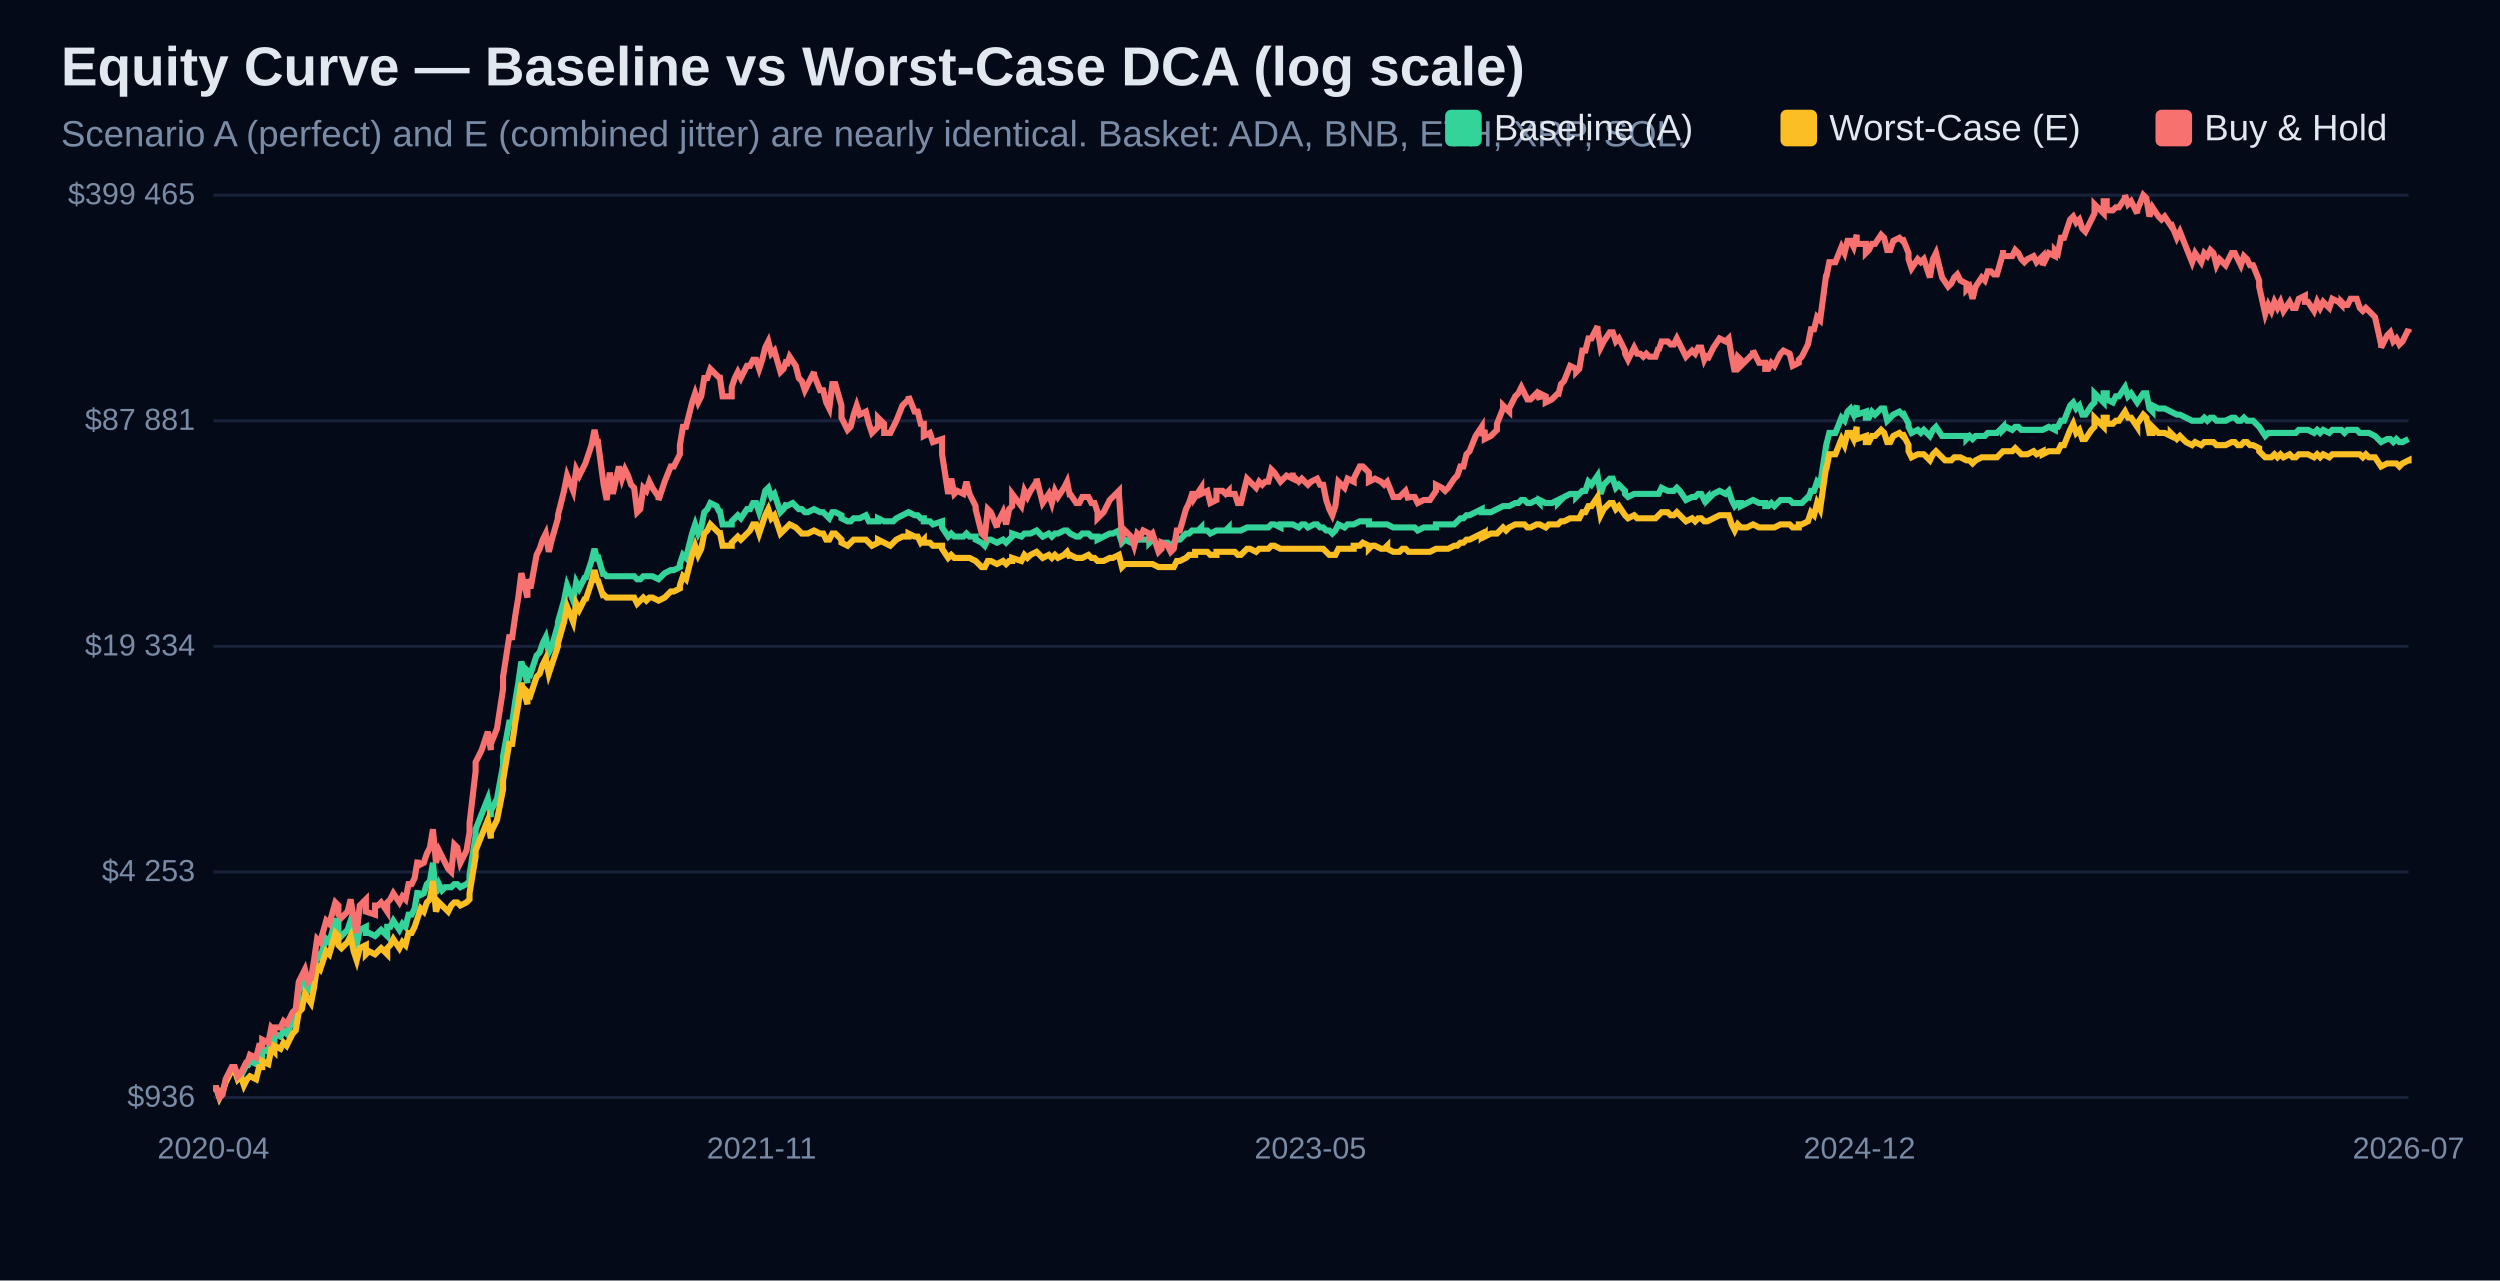
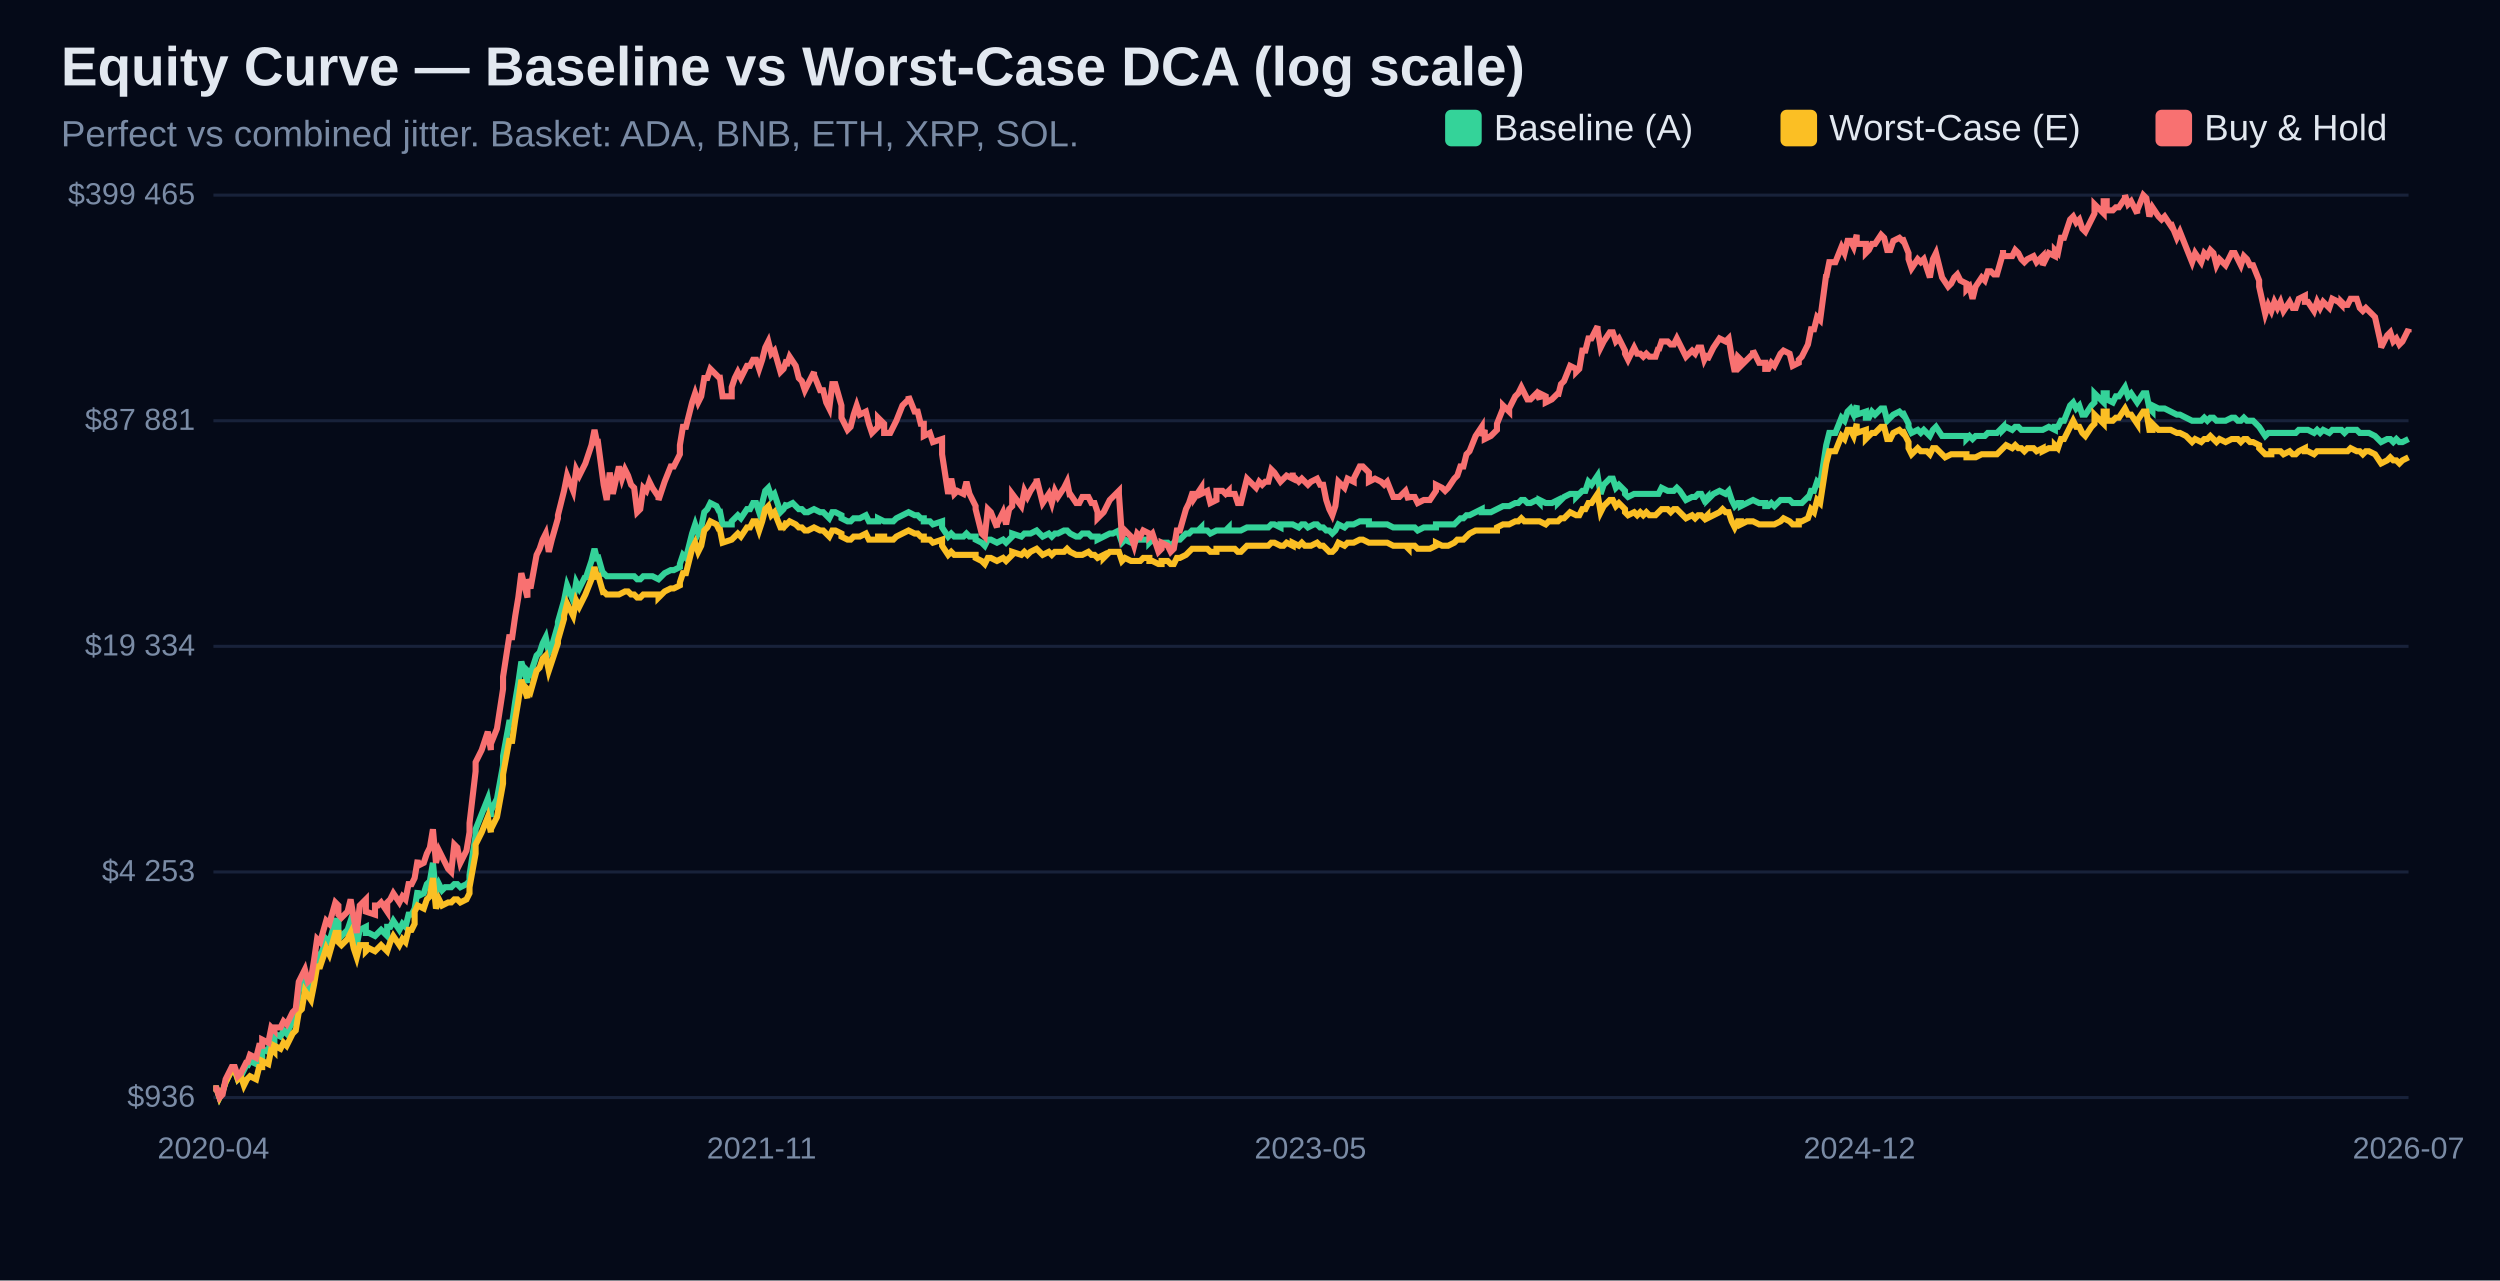
<svg xmlns="http://www.w3.org/2000/svg" width="820" height="420" viewBox="0 0 820 420" font-family="Plus Jakarta Sans,Segoe UI,Arial,sans-serif">
  <rect width="820" height="420" fill="#050a18" />
  <text x="20" y="28" font-size="18" font-weight="700" fill="#e2e8f0">Equity Curve — Baseline vs Worst-Case DCA (log scale)</text>
-   <text x="20" y="48" font-size="12" fill="#7a8ba5">Scenario A (perfect) and E (combined jitter) are nearly identical. Basket: ADA, BNB, ETH, XRP, SOL.</text>
+   <text x="20" y="48" font-size="12" fill="#7a8ba5">Perfect vs combined jitter. Basket: ADA, BNB, ETH, XRP, SOL.</text>
  <line x1="70" y1="360.0" x2="790" y2="360.0" stroke="#18223a" stroke-width="1" />
  <text x="64" y="363.0" font-size="10" fill="#7a8ba5" text-anchor="end">$936</text>
  <line x1="70" y1="286.0" x2="790" y2="286.0" stroke="#18223a" stroke-width="1" />
  <text x="64" y="289.0" font-size="10" fill="#7a8ba5" text-anchor="end">$4 253</text>
  <line x1="70" y1="212.0" x2="790" y2="212.0" stroke="#18223a" stroke-width="1" />
  <text x="64" y="215.0" font-size="10" fill="#7a8ba5" text-anchor="end">$19 334</text>
  <line x1="70" y1="138.0" x2="790" y2="138.0" stroke="#18223a" stroke-width="1" />
  <text x="64" y="141.0" font-size="10" fill="#7a8ba5" text-anchor="end">$87 881</text>
  <line x1="70" y1="64.0" x2="790" y2="64.0" stroke="#18223a" stroke-width="1" />
  <text x="64" y="67.0" font-size="10" fill="#7a8ba5" text-anchor="end">$399 465</text>
  <text x="70.0" y="380" font-size="10" fill="#7a8ba5" text-anchor="middle">2020-04</text>
  <text x="249.8" y="380" font-size="10" fill="#7a8ba5" text-anchor="middle">2021-11</text>
  <text x="429.8" y="380" font-size="10" fill="#7a8ba5" text-anchor="middle">2023-05</text>
  <text x="609.9" y="380" font-size="10" fill="#7a8ba5" text-anchor="middle">2024-12</text>
  <text x="790.0" y="380" font-size="10" fill="#7a8ba5" text-anchor="middle">2026-07</text>
  <polyline points="70,357 71,357 72,360 73,358 74,355 74,355 76,351 77,351 78,354 79,353 81,349 81,350 82,348 84,349 85,345 86,346 86,344 88,345 89,340 90,341 90,339 92,340 93,338 94,339 96,335 97,334 98,325 100,321 101,325 102,324 103,320 103,319 104,313 105,314 107,308 108,309 110,302 111,302 111,306 112,307 114,305 115,302 116,307 117,310 118,305 120,304 120,306 121,306 123,307 124,306 125,305 127,307 127,304 128,304 129,302 131,305 132,303 133,304 134,300 135,300 136,298 137,292 137,294 139,293 140,290 141,289 142,283 143,293 144,290 145,292 146,291 148,291 149,290 150,290 151,291 153,290 154,289 154,287 156,274 156,272 158,267 160,262 161,268 161,266 163,262 163,262 165,251 165,248 167,237 168,237 169,230 170,224 171,217 173,224 173,220 174,221 176,215 177,214 178,211 179,209 180,214 181,212 183,205 183,204 185,197 185,197 186,192 188,197 189,191 190,193 192,189 192,190 194,184 195,180 196,184 196,182 198,189 198,188 199,189 201,189 203,189 204,189 205,189 206,189 207,189 208,189 209,190 210,190 211,189 212,189 213,189 214,189 216,190 216,190 218,188 218,188 220,187 221,187 223,186 223,185 224,182 225,183 227,175 228,172 229,175 230,173 231,168 232,167 233,165 235,166 236,168 236,167 237,172 240,172 240,171 241,170 242,169 243,170 245,167 246,167 247,165 248,165 249,168 250,165 251,161 252,160 253,163 254,162 256,168 257,167 258,165 258,166 260,165 261,166 262,167 263,167 264,168 265,168 267,167 267,167 269,168 270,168 271,169 272,170 273,168 274,168 276,169 276,170 278,171 279,171 280,170 281,170 282,170 284,169 285,171 285,171 286,171 288,171 288,170 290,171 290,171 292,171 293,171 294,170 296,169 296,169 298,168 298,168 300,169 301,169 302,170 303,170 303,171 305,171 306,172 309,171 309,172 309,173 311,176 312,175 313,176 314,176 316,176 316,176 317,175 318,176 320,176 320,177 322,178 323,179 324,177 325,177 327,178 327,178 329,177 330,178 331,177 332,176 332,175 335,176 336,175 337,175 338,175 338,175 340,174 340,174 342,176 342,176 344,175 345,176 346,175 347,175 349,174 350,174 351,175 351,175 353,176 354,176 355,175 357,175 358,176 359,176 360,176 360,177 362,176 362,176 364,175 365,175 367,174 367,175 368,178 369,177 371,178 372,178 373,177 374,177 375,177 377,177 377,178 378,177 380,179 381,178 381,178 383,178 384,179 385,178 386,177 387,177 389,175 390,175 391,174 392,174 393,174 394,173 394,174 396,174 397,175 399,174 399,174 401,174 402,174 403,173 403,174 405,174 406,174 407,174 409,173 409,173 410,173 412,173 413,173 414,173 415,173 416,173 417,172 418,172 420,173 420,172 422,172 424,172 424,172 424,172 426,173 427,172 428,172 429,173 431,172 432,172 433,173 434,173 435,174 436,174 437,175 438,174 439,172 441,173 442,172 444,172 444,172 444,172 446,171 447,171 449,171 449,172 450,172 451,172 453,172 454,172 455,172 455,172 457,173 459,173 460,173 461,173 462,173 462,173 463,173 464,173 465,174 467,173 468,173 469,173 471,173 471,172 471,172 473,172 474,172 475,172 477,172 478,171 479,170 480,170 481,169 482,169 484,168 486,167 486,168 487,168 487,168 489,168 491,167 491,167 493,166 493,166 494,166 495,166 497,165 498,165 499,164 500,164 501,165 502,165 504,164 505,165 505,164 507,165 507,165 509,165 511,164 511,165 512,164 513,163 515,162 517,162 517,163 518,162 519,161 520,161 521,158 522,159 524,156 524,156 525,162 526,159 528,157 529,157 530,160 531,159 533,161 533,162 534,163 536,162 537,162 538,162 539,162 540,162 541,162 543,162 544,162 544,162 545,160 547,161 548,161 549,161 550,160 551,161 553,164 553,164 555,163 556,163 557,162 558,162 559,164 560,163 560,164 562,162 564,161 564,161 566,162 567,161 568,164 569,166 570,165 571,165 571,166 573,165 575,164 575,164 577,165 579,165 579,166 580,166 581,165 582,166 584,164 584,164 585,164 587,164 588,165 590,165 590,165 591,165 593,163 593,164 594,161 595,161 596,158 597,159 599,146 599,146 600,142 602,142 604,137 605,138 606,135 607,134 608,136 609,133 609,136 612,135 612,137 613,137 614,135 615,136 617,134 618,134 619,138 620,137 621,136 623,135 624,136 624,135 626,139 626,140 627,142 629,141 630,142 631,141 632,142 633,143 634,141 635,140 637,143 637,143 638,143 640,143 641,143 642,143 643,143 645,143 645,144 646,143 647,144 648,143 650,143 651,143 652,142 653,142 654,142 655,142 657,140 657,141 658,140 660,141 661,140 662,140 663,141 664,141 665,141 667,141 668,141 668,141 670,141 670,141 672,140 674,141 674,140 675,140 676,138 677,138 679,133 680,132 681,134 682,133 683,136 684,136 686,133 687,132 687,129 690,132 690,129 691,129 691,131 693,132 694,130 695,130 697,127 697,127 698,130 699,129 701,132 701,132 703,129 704,129 705,134 706,135 706,133 708,134 709,134 710,134 712,135 712,135 714,136 715,136 717,137 717,137 719,138 719,138 720,138 722,138 723,137 724,138 725,137 726,137 727,138 728,138 730,138 730,138 732,137 733,137 734,138 735,138 736,137 737,138 738,138 739,138 741,140 741,140 743,143 744,142 745,142 746,142 747,142 748,142 749,142 751,142 752,142 753,142 754,141 756,141 756,141 757,141 759,142 759,142 760,141 761,142 762,141 764,142 765,141 767,141 768,141 768,141 769,142 770,141 771,141 773,141 774,142 775,142 776,142 777,142 779,143 779,143 781,145 781,145 783,144 784,144 785,145 786,144 787,145 788,145 790,144 790,144" fill="none" stroke="#34d399" stroke-width="2" />
-   <polyline points="70,357 71,357 72,360 73,358 74,355 74,355 76,351 77,351 78,354 79,353 80,356 81,354 82,353 84,354 85,350 86,350 86,348 88,349 89,344 90,345 90,343 92,344 93,342 94,343 96,339 97,338 98,332 99,331 100,326 102,329 103,324 103,324 104,317 105,318 107,312 108,313 110,306 111,307 111,310 112,311 114,309 115,307 116,312 117,315 118,311 120,310 120,313 121,312 123,313 124,312 125,311 127,313 127,311 128,310 129,308 131,311 132,309 133,310 134,306 135,306 136,304 137,301 138,298 139,299 140,296 141,295 142,289 143,299 144,296 146,298 147,299 148,297 149,296 150,296 151,297 153,296 154,295 154,293 156,281 156,279 158,274 160,269 161,275 161,273 163,269 163,269 165,259 165,256 167,244 168,244 169,237 170,231 171,224 173,231 173,227 174,228 176,222 177,221 178,218 179,216 180,221 181,218 183,212 183,211 185,204 185,204 186,199 188,204 189,198 190,200 192,196 192,197 194,191 195,187 196,191 196,190 198,196 198,195 199,196 201,196 203,196 204,196 205,196 206,196 207,196 208,196 209,198 210,197 211,196 212,197 213,196 214,196 216,197 216,197 218,196 218,196 220,194 221,194 223,193 223,192 224,189 225,190 227,182 228,179 229,182 230,180 231,175 232,174 233,172 235,174 236,175 236,174 237,179 240,179 240,178 241,177 242,176 243,177 245,175 246,174 247,172 248,172 249,175 250,172 251,169 252,167 253,170 254,169 256,175 257,174 258,173 258,173 259,172 261,173 262,174 263,175 264,175 265,175 267,174 267,174 269,175 270,175 271,177 272,177 273,175 274,175 276,177 276,178 278,179 279,178 280,177 281,177 282,177 284,177 285,178 285,178 286,179 288,178 288,177 290,178 290,178 292,179 293,178 294,177 296,176 296,176 298,176 298,175 300,176 301,176 302,178 303,177 303,178 305,178 306,179 309,179 309,180 309,180 311,183 312,182 313,183 314,183 316,183 317,183 318,183 318,183 320,184 320,184 322,186 323,186 324,184 325,184 327,185 327,185 329,184 330,185 331,184 332,184 332,183 335,184 336,182 337,183 338,182 338,182 340,181 340,181 342,183 342,183 344,182 345,183 346,182 347,183 349,182 350,181 351,183 351,182 353,183 354,183 355,183 357,182 358,183 359,183 360,184 360,184 362,184 362,184 364,183 365,183 367,182 367,182 368,186 369,185 371,185 372,185 373,185 374,185 375,185 377,185 377,185 378,185 380,186 381,186 381,186 383,186 384,186 385,186 386,184 387,184 389,183 390,182 391,182 392,182 392,181 394,181 394,181 396,181 397,182 399,182 399,181 401,181 402,181 402,181 404,181 405,181 406,182 407,182 409,180 409,180 410,180 412,181 413,180 414,180 415,180 416,180 417,179 418,179 420,180 421,180 422,180 424,180 424,179 424,180 426,180 427,180 428,180 429,180 431,180 432,180 433,180 434,180 435,181 436,182 437,182 438,182 439,180 441,180 442,180 444,180 444,179 444,179 446,179 447,178 449,179 449,180 450,179 451,179 453,180 454,180 455,179 455,180 457,181 459,181 460,180 461,180 462,181 462,181 463,181 464,181 465,181 467,181 468,181 469,181 471,180 471,180 471,180 473,180 474,180 475,180 477,179 478,179 479,178 480,178 481,177 482,177 484,176 486,175 486,176 487,175 487,176 489,175 491,175 491,175 493,173 493,173 494,174 495,173 497,172 498,172 499,172 500,172 501,173 502,173 504,172 505,172 505,172 507,173 508,172 509,172 511,172 511,172 512,171 513,171 515,170 517,170 517,170 518,170 519,168 520,168 521,166 522,166 524,163 524,163 525,169 526,167 528,165 529,165 530,167 531,166 533,169 533,169 534,170 536,169 537,170 538,170 539,170 540,170 541,170 543,170 544,169 544,169 545,168 547,168 548,169 549,169 550,168 551,169 553,171 553,171 555,170 556,171 557,170 558,170 559,171 560,171 560,171 562,170 564,169 564,169 566,169 567,169 568,172 569,174 570,172 571,173 571,173 573,173 575,172 575,172 577,173 579,173 579,173 580,173 581,173 582,173 584,172 584,172 585,172 587,172 588,173 590,173 590,172 591,172 593,171 593,171 594,168 595,169 596,165 597,167 599,153 599,154 600,149 602,149 604,144 605,146 606,142 607,142 608,144 609,140 609,144 612,143 612,145 613,145 614,143 615,143 617,141 618,142 619,145 620,145 621,143 623,142 624,143 624,142 626,146 626,148 627,150 629,149 630,149 631,149 632,150 633,151 634,149 635,148 637,150 637,150 638,151 640,151 641,150 642,150 643,150 645,151 645,151 646,151 647,152 648,151 650,150 651,150 652,150 653,150 654,150 655,150 657,148 657,148 658,148 660,148 661,147 662,148 663,149 664,149 665,149 667,148 668,149 668,149 670,148 670,149 672,148 674,148 674,148 675,148 676,146 677,146 679,141 680,139 681,142 682,141 683,144 684,144 686,141 687,140 687,137 690,140 690,137 691,137 691,139 693,139 694,138 695,138 697,135 697,135 698,137 699,137 701,140 701,139 703,136 704,137 705,142 706,142 706,140 708,142 709,142 710,142 712,143 712,142 714,144 715,143 717,145 717,145 719,146 719,146 720,145 722,146 723,145 724,145 725,145 726,145 727,146 728,146 730,146 730,146 732,145 733,145 734,146 735,146 736,145 737,145 738,146 739,146 741,147 741,148 743,150 745,150 745,150 746,149 747,150 748,149 749,150 751,149 752,150 753,150 754,149 756,149 756,149 757,149 759,150 759,150 760,149 761,150 762,149 764,150 765,149 767,149 768,149 768,149 769,149 770,149 771,149 773,149 774,149 775,150 776,149 777,150 779,150 779,150 781,153 781,153 783,152 784,152 785,152 786,152 787,153 788,152 790,151 790,152" fill="none" stroke="#fbbf24" stroke-width="2" />
+   <polyline points="70,357 71,357 72,360 73,358 74,355 74,355 76,351 77,351 78,354 79,353 80,356 81,354 82,353 84,354 85,350 86,350 86,348 88,349 89,344 90,345 90,343 92,344 93,342 94,343 96,339 97,338 98,332 99,331 100,325 102,328 103,323 103,323 104,317 105,317 107,311 108,313 110,306 111,306 111,309 112,310 114,308 115,306 116,311 117,314 118,310 120,310 120,312 121,311 123,312 124,311 125,310 126,311 127,312 128,309 129,307 131,310 132,308 133,309 134,305 135,305 136,303 136,299 137,297 139,298 140,295 141,294 142,288 143,298 144,295 145,297 147,296 148,296 149,295 150,295 151,296 153,295 154,293 154,291 156,280 156,277 158,273 160,268 161,273 161,272 163,268 163,268 165,257 165,254 167,243 168,243 169,236 170,230 171,223 173,229 173,226 174,227 176,220 177,219 178,216 179,215 180,220 181,217 183,211 183,210 185,203 185,202 186,198 188,202 189,197 190,199 192,195 192,195 194,190 195,186 196,190 196,188 198,195 198,194 199,195 201,195 203,195 203,195 205,194 206,194 207,195 208,195 209,196 210,196 211,195 212,195 213,195 214,195 216,195 216,196 218,194 218,194 220,193 221,193 223,192 223,191 224,188 225,188 227,180 228,178 229,181 230,179 231,174 232,173 233,171 235,172 236,174 236,173 237,178 240,177 240,177 241,176 242,175 243,176 245,173 246,173 247,171 248,171 249,174 250,171 251,167 252,166 253,169 254,168 256,173 257,173 258,171 258,172 259,171 261,172 262,173 263,173 264,174 265,174 267,173 267,173 269,174 270,174 271,175 272,176 273,174 274,174 276,175 276,176 278,177 279,177 280,176 281,176 282,176 284,175 285,177 285,177 286,177 288,177 288,176 290,176 290,177 292,177 293,177 294,176 296,175 296,175 298,174 298,174 300,175 301,175 302,176 303,176 303,177 305,177 306,178 309,177 309,178 309,179 311,182 312,181 313,182 314,182 316,182 317,182 318,182 318,182 320,182 320,183 322,184 323,185 324,183 325,183 327,184 327,184 329,183 330,184 331,183 332,182 332,181 335,182 336,181 337,182 338,181 338,181 340,180 340,180 342,182 342,182 344,181 345,182 346,181 347,181 349,181 350,180 351,181 351,181 353,182 354,182 355,182 357,181 358,182 359,182 360,183 360,183 362,182 362,183 364,181 365,181 367,181 367,181 368,184 369,183 371,184 372,184 373,184 374,184 375,183 377,183 377,184 378,184 380,185 381,185 381,184 383,184 384,185 385,185 386,183 387,183 389,182 390,181 391,180 392,180 392,180 394,180 394,180 396,180 397,181 399,181 399,180 401,180 402,180 402,180 403,180 405,180 406,181 407,181 409,179 409,179 410,179 412,179 413,179 414,179 415,179 416,179 417,178 418,178 420,179 421,179 422,178 424,179 424,178 424,178 426,179 427,178 428,179 429,179 430,179 432,178 433,179 434,179 435,180 436,181 437,181 438,180 439,178 441,179 442,178 444,178 444,178 444,178 446,177 447,177 449,178 449,178 449,178 451,178 453,178 454,178 455,178 455,178 457,179 459,179 460,179 461,179 462,180 462,179 463,179 464,179 465,180 467,180 468,180 469,180 471,179 471,179 471,178 473,179 474,179 475,179 477,178 478,177 479,177 480,177 481,176 482,175 484,174 486,174 486,174 487,174 487,174 489,174 491,174 491,173 493,172 493,172 494,172 495,172 497,171 498,171 499,170 500,171 501,171 502,171 504,171 505,171 505,171 507,172 508,171 509,171 511,171 511,171 512,170 513,170 515,168 517,169 517,169 518,169 519,167 520,167 521,165 522,165 524,162 524,162 525,168 526,166 528,164 529,164 530,166 531,165 533,167 533,168 534,169 536,168 537,169 538,168 539,169 540,168 541,169 543,169 544,168 544,168 545,167 547,167 548,168 549,167 550,167 551,168 553,170 553,170 555,169 556,170 557,169 558,169 559,170 560,169 560,170 562,169 564,168 565,167 566,168 567,168 568,171 569,173 570,171 571,171 571,172 573,171 575,171 575,171 577,172 579,172 579,172 580,172 581,172 582,172 584,171 584,171 585,170 587,171 588,172 590,172 590,171 591,171 593,170 593,170 594,167 595,168 596,164 597,165 599,152 599,152 600,148 602,148 604,143 605,144 606,141 607,141 608,143 609,139 609,142 612,141 612,144 613,143 614,142 615,142 617,140 618,140 619,144 620,144 621,142 623,141 624,142 624,141 626,145 626,147 627,149 629,147 630,148 631,148 632,148 633,149 634,147 635,147 637,149 637,149 638,150 640,149 641,149 642,149 643,149 645,149 645,150 646,150 647,150 648,150 650,149 651,149 652,149 653,149 654,149 655,149 657,147 657,147 658,146 660,147 661,146 662,147 663,147 664,148 665,147 667,147 668,148 668,148 670,147 670,148 672,147 674,147 674,146 675,147 676,144 677,144 679,140 680,138 681,140 682,140 683,142 684,143 686,140 687,139 687,136 690,139 690,135 691,135 691,138 693,138 694,137 695,137 697,134 697,134 698,136 699,136 701,139 701,138 703,135 704,135 705,141 706,141 706,139 708,141 709,141 710,141 712,141 712,141 714,142 715,142 717,143 717,143 719,145 719,145 720,144 722,145 723,144 724,144 725,143 726,144 727,145 728,144 730,145 730,145 732,144 733,144 734,144 735,145 736,144 737,144 738,145 739,145 741,146 741,147 743,149 745,149 745,148 746,148 747,148 748,148 749,149 751,148 752,149 753,149 754,148 756,147 756,148 757,148 759,149 759,149 760,148 761,148 762,148 764,148 765,148 767,148 768,148 768,148 769,148 770,148 771,147 773,148 774,148 775,149 776,148 777,148 779,149 779,149 781,152 781,152 783,151 784,150 785,151 786,151 787,152 788,151 790,150 790,150" fill="none" stroke="#fbbf24" stroke-width="2" />
  <polyline points="70,357 71,357 72,360 73,359 74,354 74,354 76,350 77,350 78,353 79,352 81,348 81,349 82,346 84,347 85,343 86,343 86,341 88,342 89,337 90,338 90,337 92,337 93,335 94,336 96,332 97,331 98,322 100,318 101,322 102,321 103,315 103,315 104,308 105,309 107,302 108,303 110,296 111,297 111,300 112,301 114,299 115,295 116,301 117,306 118,297 120,295 120,299 123,300 123,297 124,297 125,296 127,299 127,296 128,295 129,293 131,296 132,294 133,295 134,290 135,290 136,288 137,282 137,284 139,283 140,280 141,278 142,272 143,283 144,279 146,283 147,285 148,286 149,277 150,278 151,283 153,279 154,273 154,270 156,253 156,250 158,246 160,240 161,246 161,244 163,239 163,239 165,226 165,222 167,209 168,209 169,202 170,196 171,188 173,196 173,190 174,193 176,182 177,180 178,177 179,175 180,181 181,177 183,170 183,169 185,161 185,161 186,156 188,161 189,154 190,156 192,152 192,152 194,146 195,141 196,146 196,144 198,159 199,164 200,155 201,162 203,153 204,157 205,154 206,156 207,159 208,160 209,168 210,167 211,160 212,161 213,158 214,160 216,163 216,164 218,158 218,158 220,153 221,153 223,149 223,146 224,140 225,140 227,132 228,129 229,132 230,130 231,124 232,124 233,121 235,123 236,124 236,123 237,130 240,130 240,127 241,124 242,122 243,124 245,120 246,120 247,118 248,118 249,121 250,118 251,114 252,112 253,116 254,115 256,122 257,121 258,118 258,120 259,117 261,120 262,124 263,125 264,128 265,126 267,122 267,123 269,128 270,128 271,132 272,134 273,126 274,126 276,133 276,137 278,141 279,140 280,136 281,133 282,136 284,135 285,139 285,139 286,142 288,140 288,137 290,139 290,142 292,142 293,140 294,138 296,133 296,133 298,131 298,130 300,135 301,135 302,139 303,139 303,143 305,142 306,145 309,144 309,148 309,149 311,162 312,157 313,162 314,161 316,162 317,158 318,162 318,162 320,166 320,167 322,175 323,176 324,167 325,168 327,173 327,172 329,168 330,172 331,167 332,166 332,162 335,166 336,161 337,163 338,161 338,161 340,158 340,157 342,165 342,165 344,162 345,165 346,161 347,163 349,160 350,158 351,163 351,162 353,165 354,165 355,163 357,163 358,165 359,165 360,168 360,170 362,168 362,168 364,164 365,163 367,161 367,162 368,176 369,174 371,176 372,179 373,175 374,176 375,174 377,175 377,176 378,175 380,181 381,180 381,178 383,179 384,181 385,180 386,174 387,174 389,167 390,165 391,162 392,162 392,163 394,160 394,162 396,161 397,165 399,164 399,161 401,161 402,162 403,161 403,162 405,162 406,165 407,165 409,157 409,157 410,158 412,160 413,158 414,159 415,158 416,158 417,154 418,155 420,158 421,157 422,156 424,157 424,155 424,156 426,158 427,157 428,158 429,159 430,158 432,157 433,159 434,159 435,164 436,167 437,169 438,166 439,158 441,160 442,157 444,158 444,157 444,157 446,153 447,153 449,155 449,156 449,158 451,157 453,158 454,159 455,158 455,158 457,163 459,163 460,162 461,161 462,164 462,163 463,163 464,163 465,165 467,164 468,164 469,164 471,161 471,161 471,159 473,160 474,161 475,160 477,157 478,156 479,153 480,153 481,149 482,148 484,143 486,140 486,143 487,141 487,144 489,143 491,141 491,139 493,134 493,133 495,135 495,134 497,130 498,129 499,127 500,129 501,131 502,131 504,129 505,131 505,129 507,130 507,132 509,131 511,129 511,130 512,126 513,125 515,120 517,121 517,122 518,121 519,115 520,115 521,111 522,111 524,107 524,108 525,114 526,112 528,109 529,109 530,112 531,111 533,115 533,116 534,118 536,114 537,116 538,116 539,117 540,116 541,117 543,117 544,114 544,115 545,112 547,112 548,113 549,113 550,111 551,113 553,117 553,117 555,115 556,116 557,114 558,114 559,118 560,116 560,118 562,114 564,111 564,111 566,112 567,111 568,117 569,122 570,117 571,118 571,120 573,118 575,116 575,115 577,119 579,119 579,121 580,121 581,119 582,120 584,116 584,116 585,115 587,116 588,120 590,119 590,118 591,117 593,113 593,113 594,108 595,108 596,104 597,105 599,90 599,91 600,86 602,86 604,81 605,83 606,79 607,79 608,81 609,77 609,80 612,80 612,83 613,82 614,80 615,80 617,77 618,78 619,82 620,82 621,79 623,78 624,79 624,78 626,83 626,85 627,88 629,85 630,86 631,85 632,88 633,91 634,85 635,83 637,91 637,91 639,94 640,93 641,91 642,90 643,92 645,93 645,95 646,94 647,98 648,94 650,91 651,92 652,89 653,89 654,90 655,90 657,83 657,82 657,84 660,84 661,82 662,83 663,85 664,86 665,85 667,84 668,86 668,86 670,84 670,87 672,83 674,84 674,82 675,83 676,78 677,78 679,72 680,71 681,73 682,72 683,75 684,76 686,72 687,70 687,67 690,70 690,66 691,66 691,69 693,69 694,68 695,68 697,65 697,64 698,67 699,66 701,70 701,69 703,64 704,65 705,71 706,68 708,71 708,71 709,72 710,71 712,74 712,73 714,78 715,76 717,81 717,81 719,86 719,86 720,83 722,86 723,83 724,84 725,82 726,83 727,87 728,85 730,87 730,87 732,83 733,83 734,85 735,87 736,84 737,85 738,87 739,87 741,92 741,94 743,103 744,100 745,102 746,99 747,101 748,99 749,102 751,99 752,101 753,101 754,98 756,97 756,99 757,99 759,102 759,102 760,99 761,101 762,99 764,101 765,98 767,99 768,100 768,99 769,100 770,100 771,98 773,98 774,101 775,102 776,101 777,102 779,104 779,104 781,113 781,114 783,110 784,109 785,112 786,111 787,113 788,112 790,108 790,109" fill="none" stroke="#f87171" stroke-width="2" />
  <text x="723" y="46" font-size="12" fill="#e2e8f0">Buy &amp; Hold</text>
  <rect x="707" y="36" width="12" height="12" rx="2" fill="#f87171" />
  <text x="600" y="46" font-size="12" fill="#e2e8f0">Worst-Case (E)</text>
  <rect x="584" y="36" width="12" height="12" rx="2" fill="#fbbf24" />
  <text x="490" y="46" font-size="12" fill="#e2e8f0">Baseline (A)</text>
  <rect x="474" y="36" width="12" height="12" rx="2" fill="#34d399" />
</svg>
